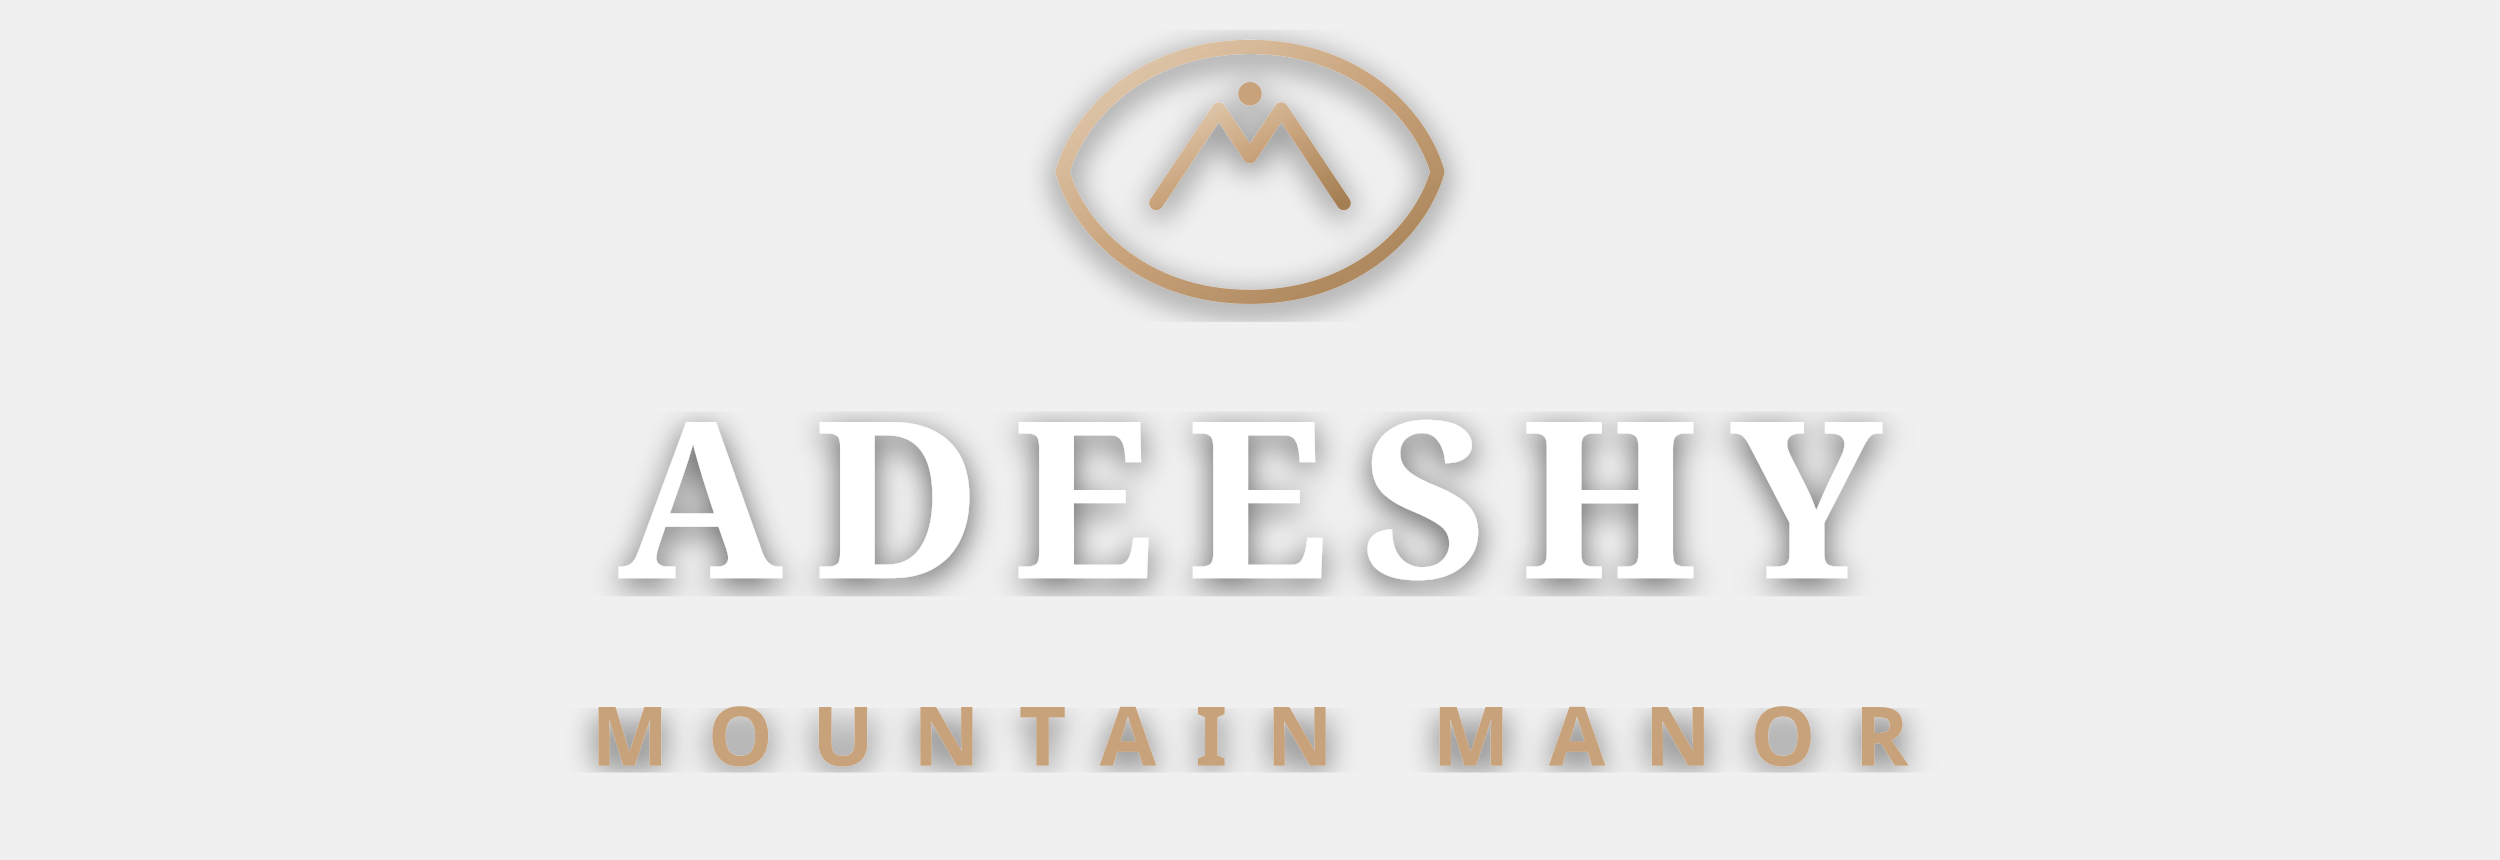
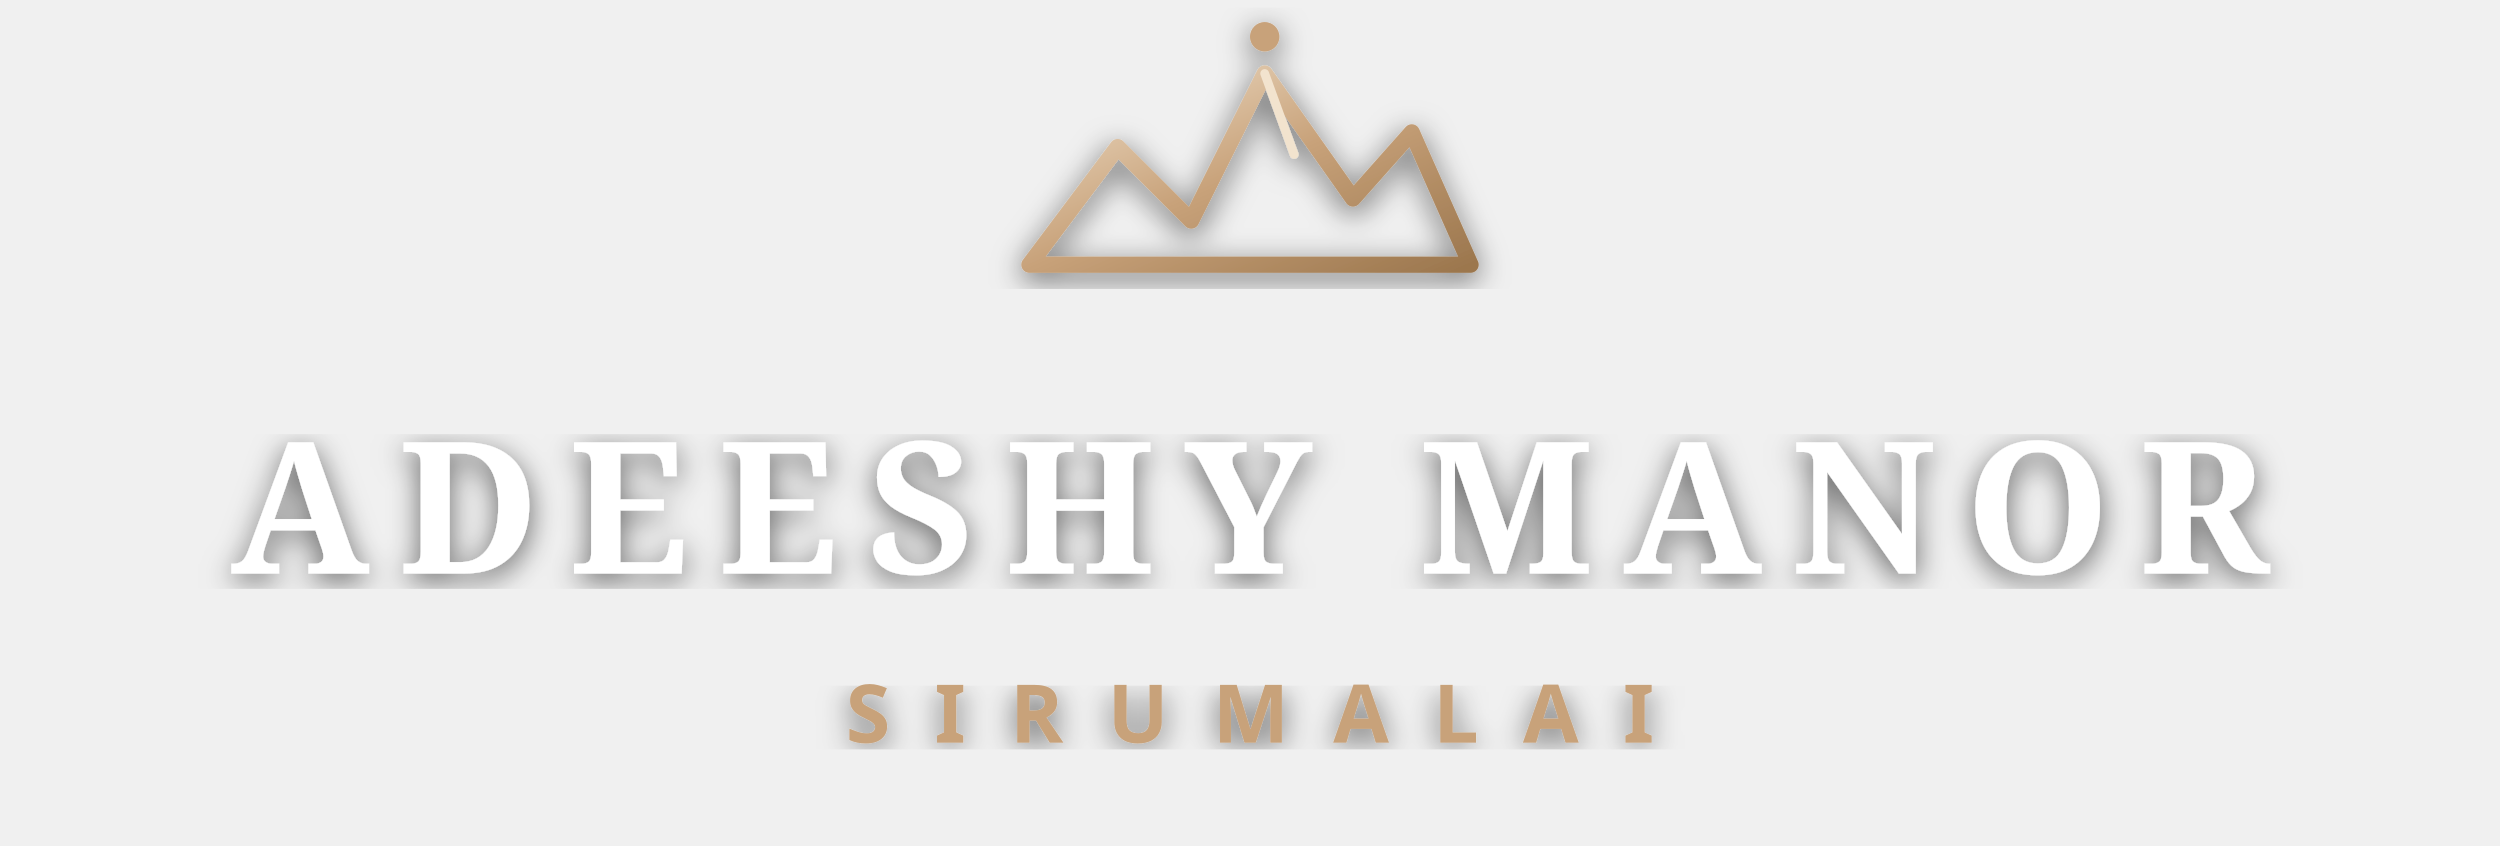
- <svg xmlns="http://www.w3.org/2000/svg" viewBox="0 0 320 110" width="320" height="110">
+ <svg xmlns="http://www.w3.org/2000/svg" viewBox="0 0 340 115" width="340" height="115">
  <defs>
    <linearGradient id="goldGrad" x1="0%" y1="0%" x2="100%" y2="100%">
-       <stop offset="0%" stop-color="#E5D1B8" />
+       <stop offset="0%" stop-color="#F2E3CE" />
      <stop offset="50%" stop-color="#C8A27A" />
-       <stop offset="100%" stop-color="#A47E52" />
+       <stop offset="100%" stop-color="#9C774E" />
    </linearGradient>
    <filter id="shadow" x="-10%" y="-10%" width="120%" height="120%">
      <feDropShadow dx="0" dy="1" stdDeviation="2" flood-color="#000000" flood-opacity="0.6" />
    </filter>
  </defs>
-   <g transform="translate(160, 22)" stroke="url(#goldGrad)" fill="none" stroke-width="1.8" stroke-linecap="round" stroke-linejoin="round" filter="url(#shadow)">
-     <path d="M 0,-16 C 14,-16 22,-7 24,0 C 22,7 14,16 0,16 C -14,16 -22,7 -24,0 C -22,-7 -14,-16 0,-16 Z" />
-     <path d="M -12,4 L -4,-8 L 0,-2 L 4,-8 L 12,4" />
-     <circle cx="0" cy="-10" r="1.5" fill="#C8A27A" stroke="none" />
+   <g transform="translate(170, 24)" filter="url(#shadow)">
+     <path d="M -30,12 L -18,-4 L -8,6 L 2,-14 L 14,3 L 22,-6 L 30,12 Z" fill="none" stroke="url(#goldGrad)" stroke-width="2.2" stroke-linecap="round" stroke-linejoin="round" />
+     <path d="M 2,-14 L 6,-3" stroke="#F2E3CE" stroke-width="1.2" stroke-linecap="round" />
+     <circle cx="2" cy="-19" r="2" fill="#C8A27A" />
  </g>
-   <text x="160" y="74" text-anchor="middle" fill="#FFFFFF" font-family="'Cinzel', 'Playfair Display', 'Georgia', serif" font-size="28" font-weight="600" letter-spacing="4" filter="url(#shadow)">ADEESHY</text>
-   <text x="160" y="98" text-anchor="middle" fill="#C8A27A" font-family="'Manrope', sans-serif" font-size="10.5" font-weight="600" letter-spacing="5" filter="url(#shadow)">MOUNTAIN MANOR</text>
+   <text x="170" y="78" text-anchor="middle" fill="#FFFFFF" font-family="'Cinzel', 'Playfair Display', 'Georgia', serif" font-size="25" font-weight="700" letter-spacing="4" filter="url(#shadow)">ADEESHY MANOR</text>
+   <text x="170" y="101" text-anchor="middle" fill="#C8A27A" font-family="'Manrope', 'Montserrat', sans-serif" font-size="11" font-weight="700" letter-spacing="6" filter="url(#shadow)">SIRUMALAI</text>
</svg>
